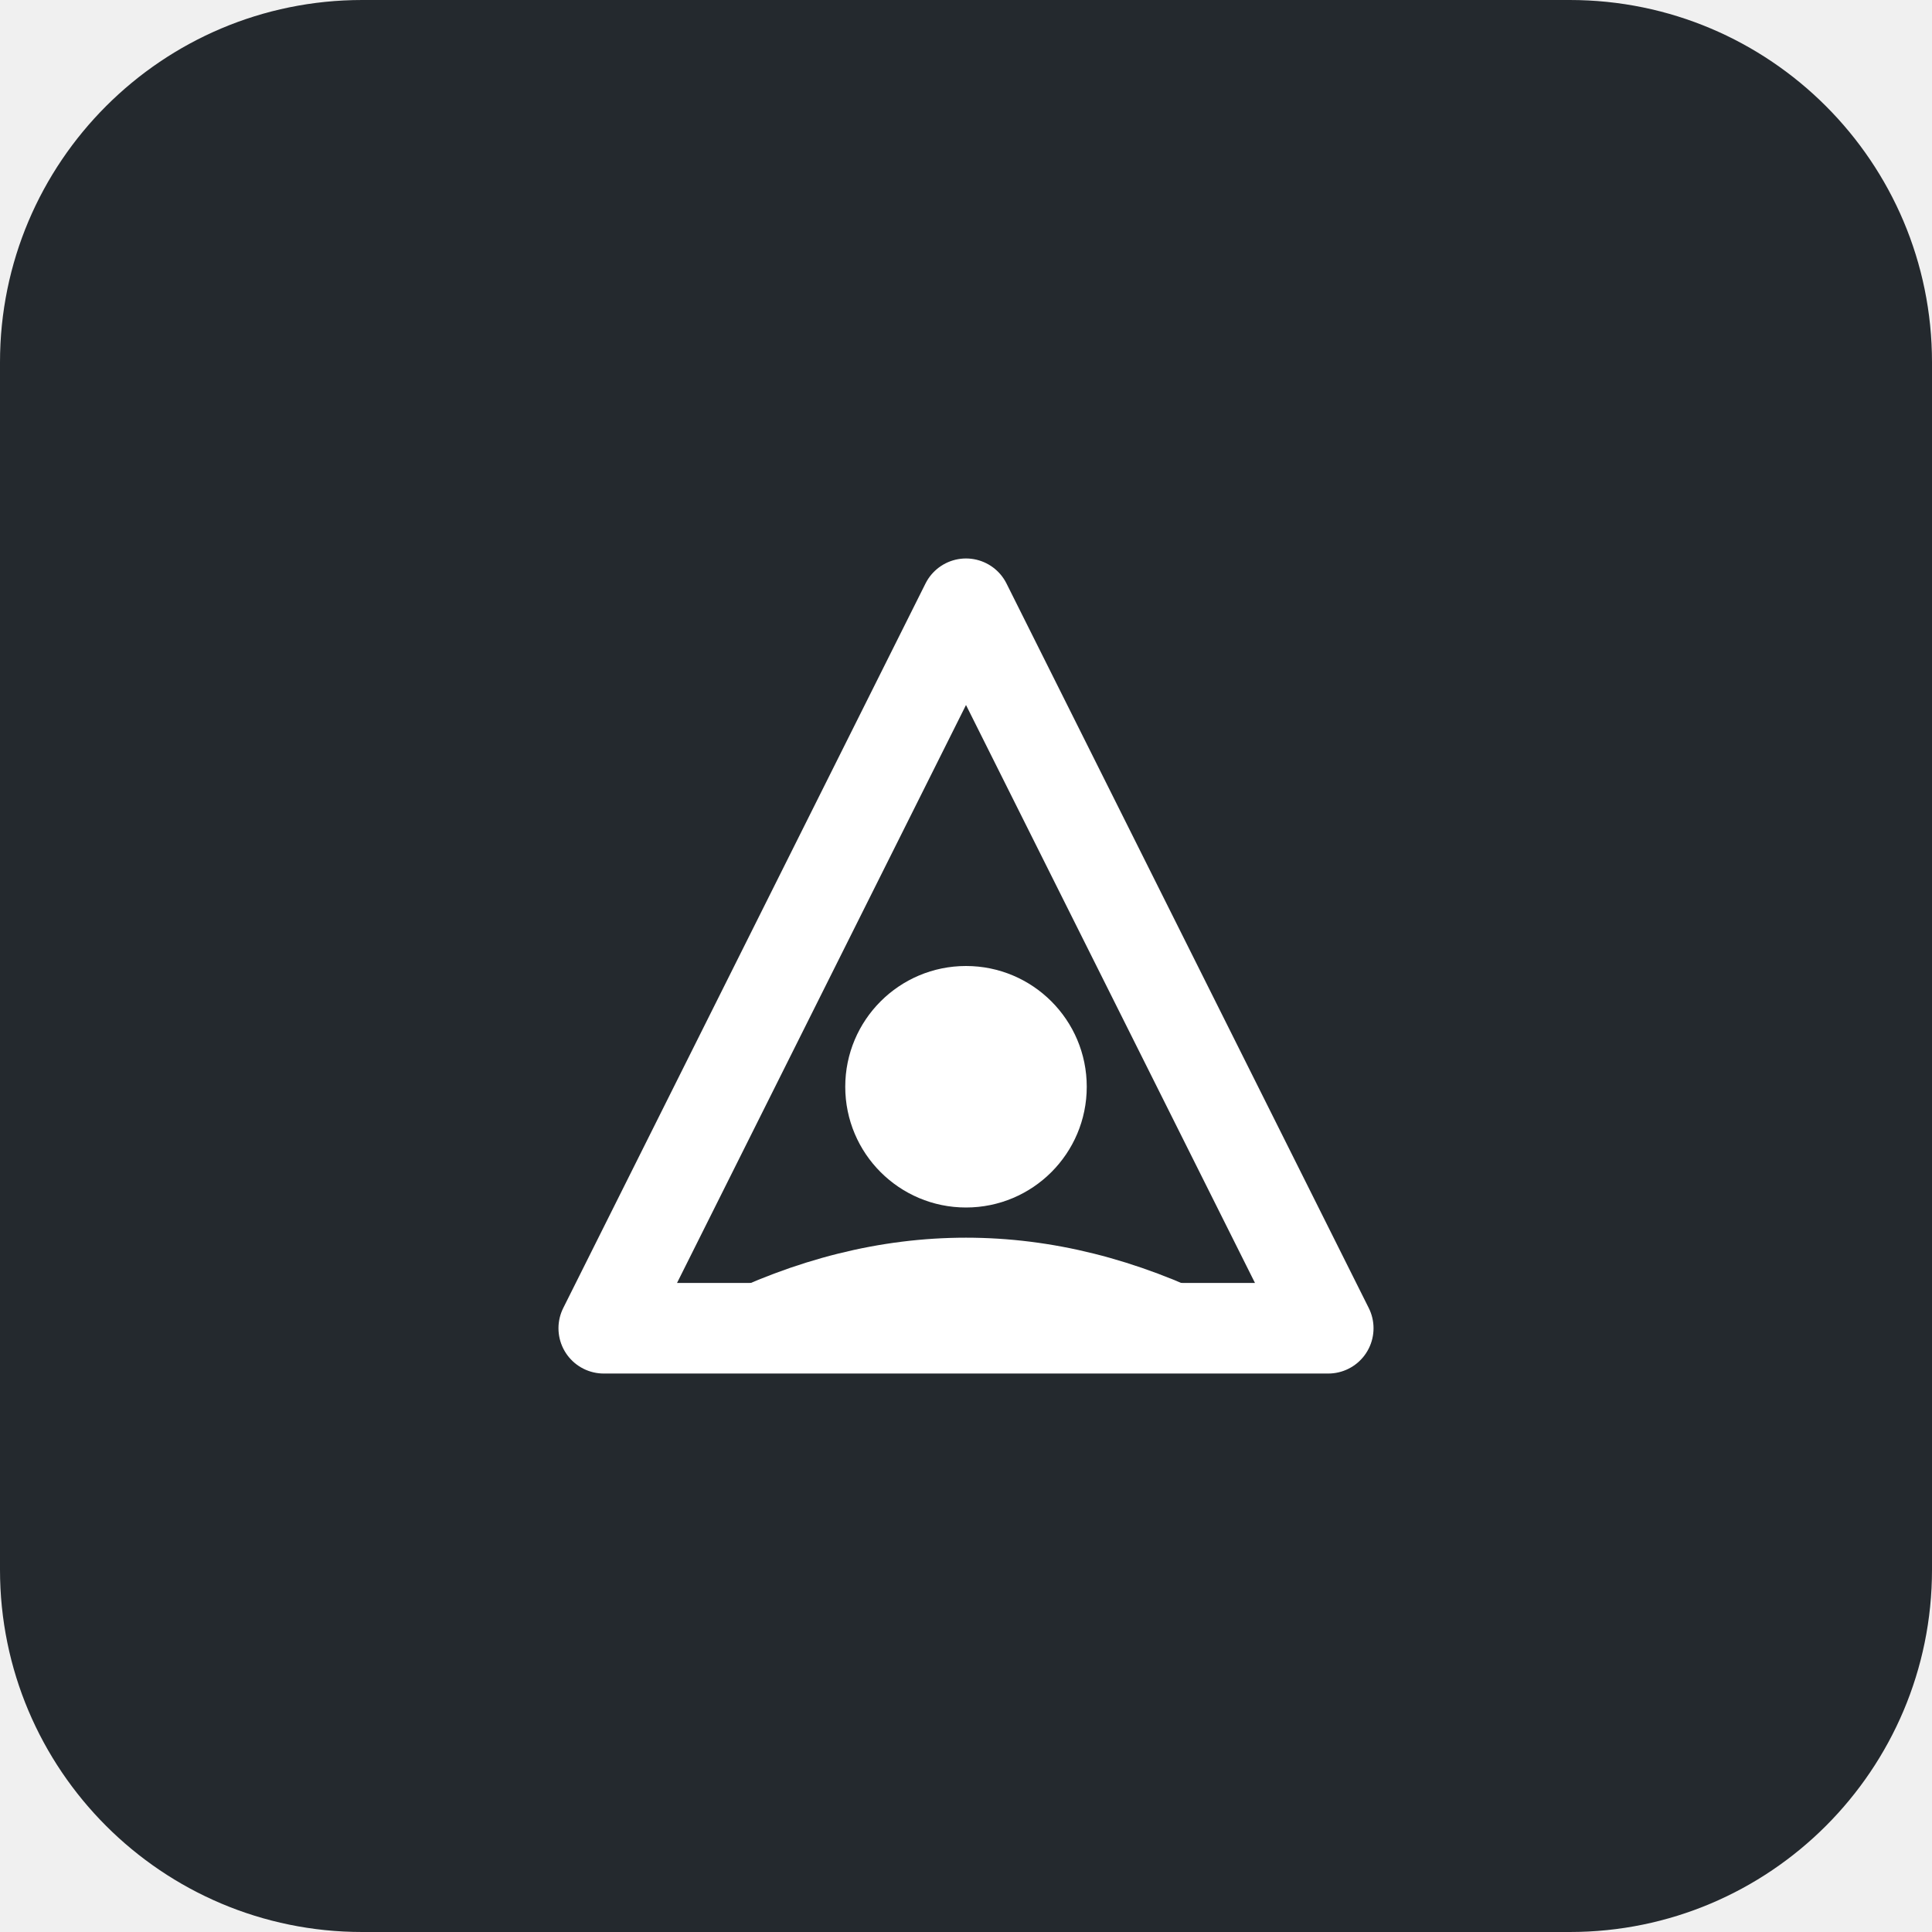
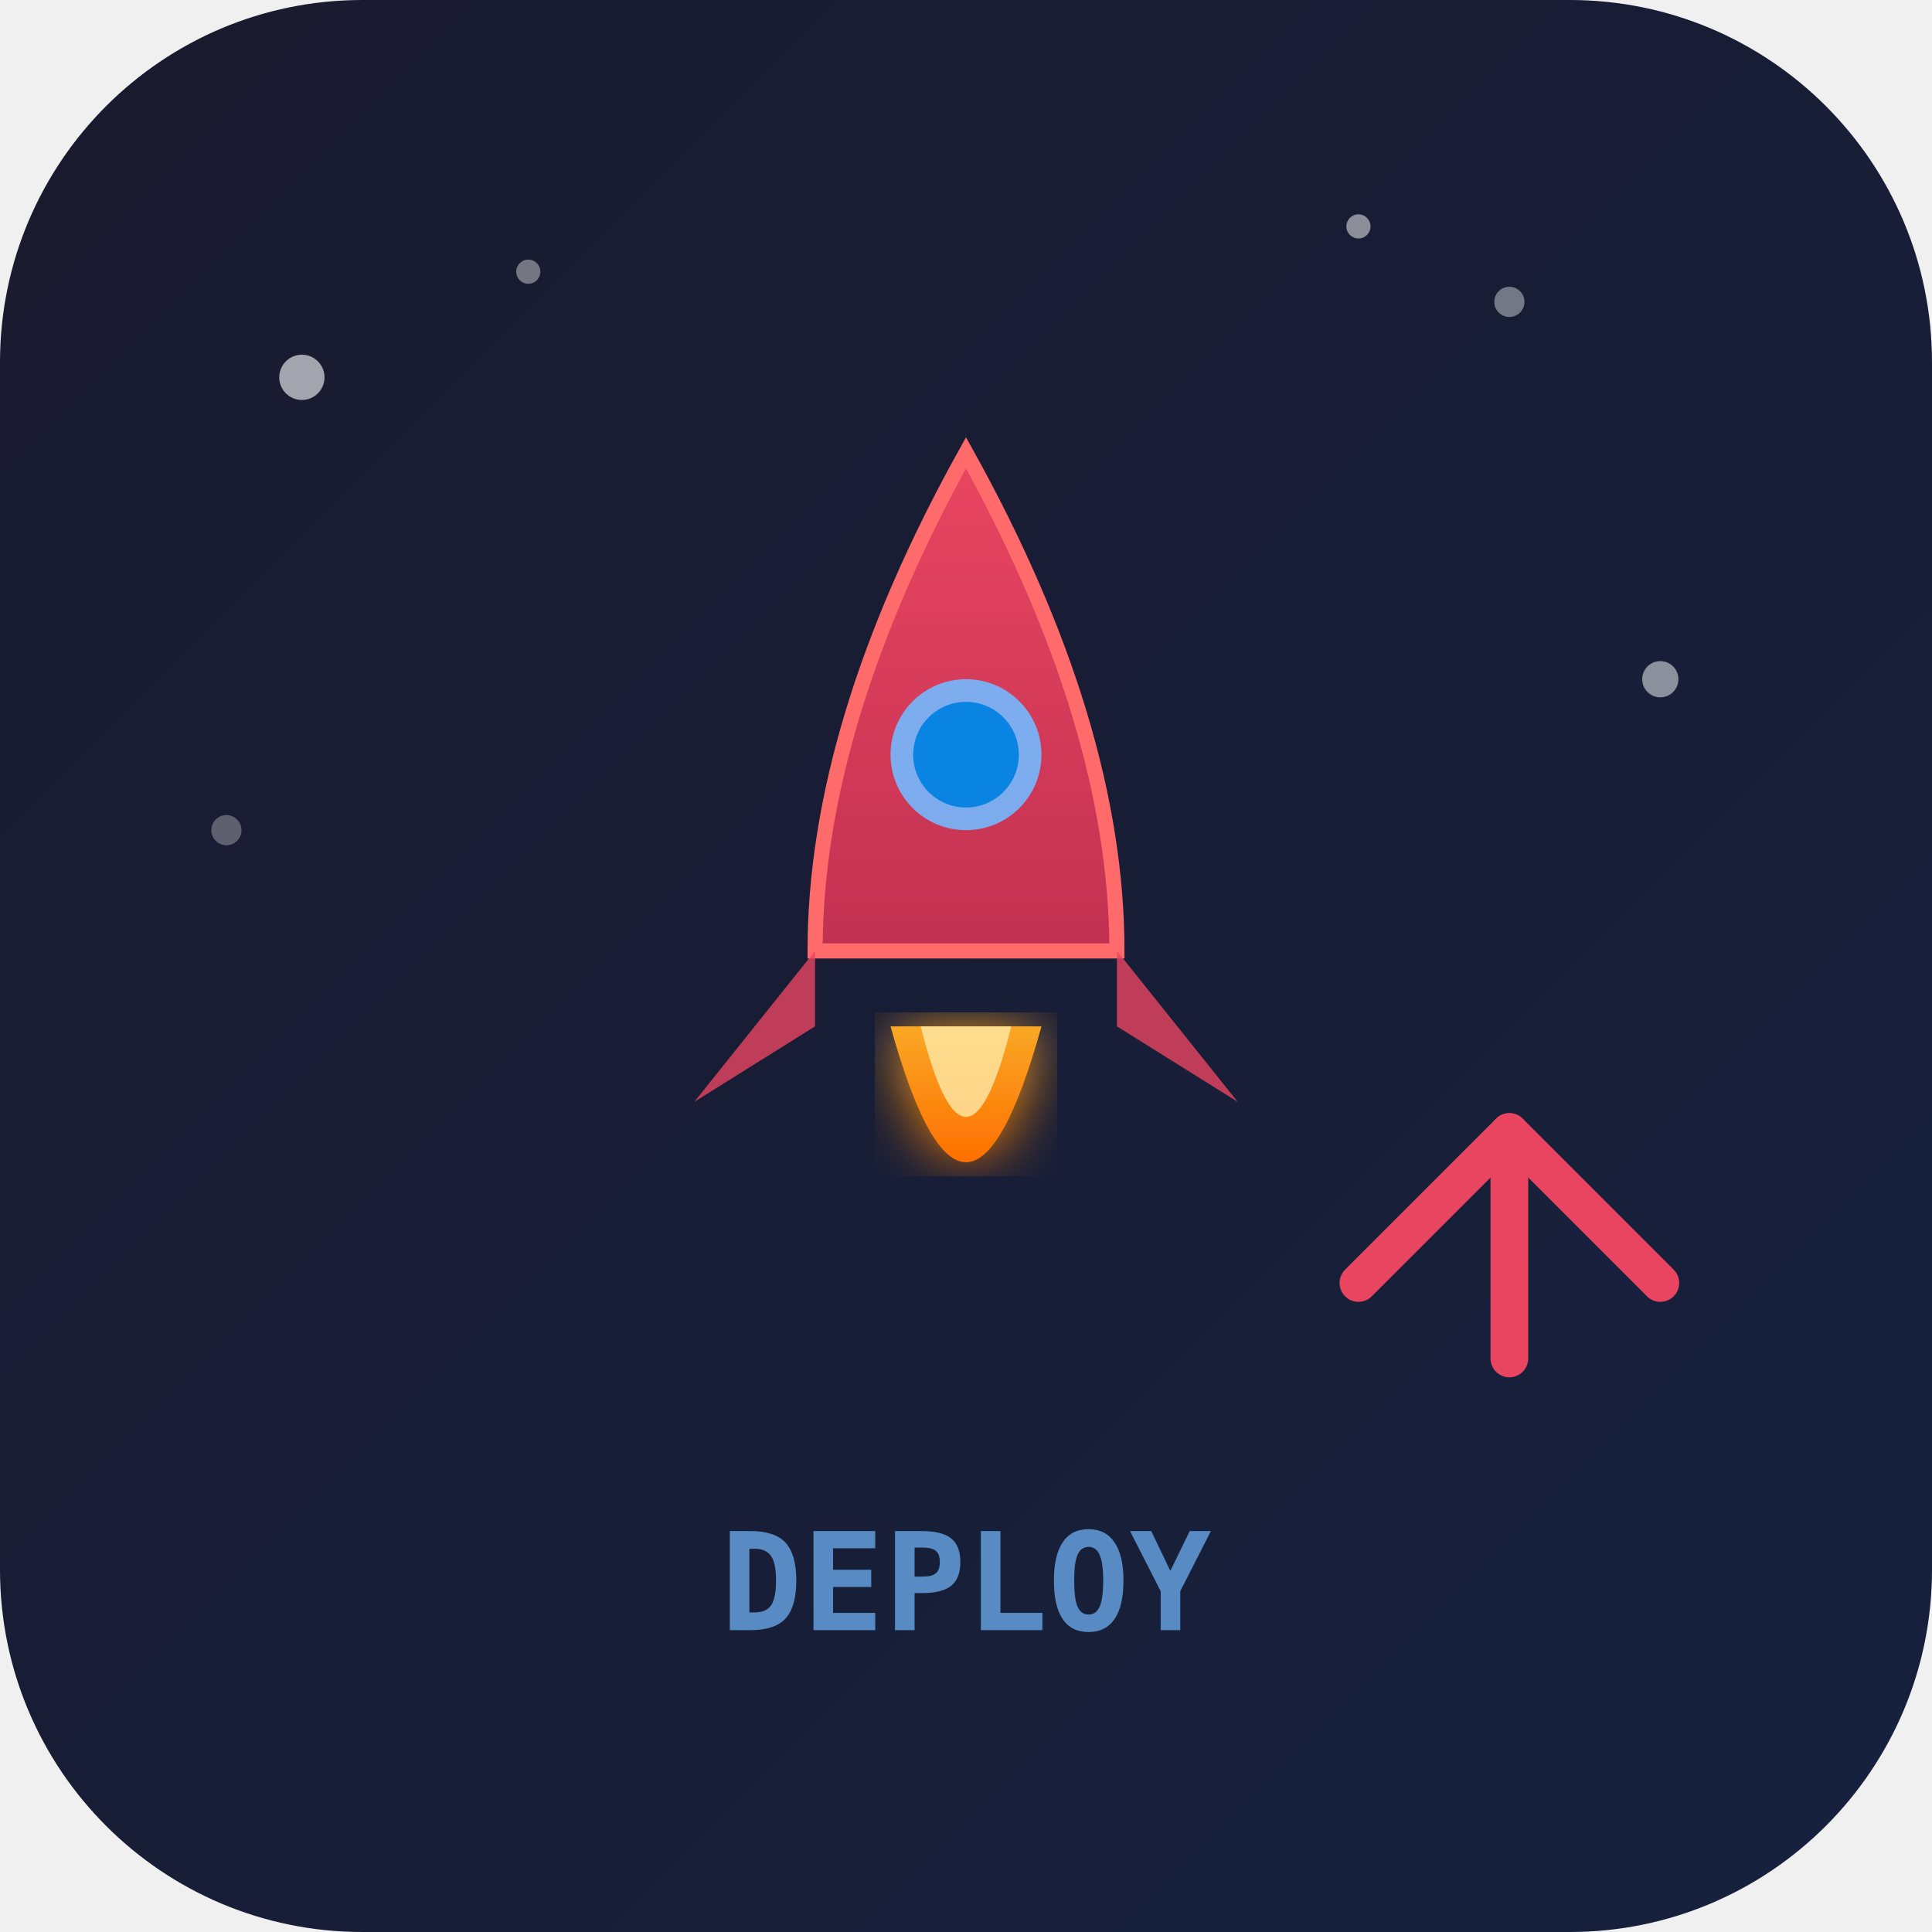
- <svg xmlns="http://www.w3.org/2000/svg" width="64" height="64" viewBox="0 0 64 64">
-   <rect width="64" height="64" rx="12" fill="#24292e" />
-   <path d="M20 44 L32 20 L44 44 Z" fill="none" stroke="#ffffff" stroke-width="3" stroke-linejoin="round" />
-   <circle cx="32" cy="36" r="4" fill="#ffffff" />
-   <path d="M24 44 Q32 40 40 44" fill="none" stroke="#ffffff" stroke-width="2" />
+ <svg xmlns="http://www.w3.org/2000/svg" width="128" height="128" viewBox="0 0 128 128">
+   <defs>
+     <linearGradient id="bg" x1="0%" y1="0%" x2="100%" y2="100%">
+       <stop offset="0%" style="stop-color:#1a1a2e;stop-opacity:1" />
+       <stop offset="100%" style="stop-color:#16213e;stop-opacity:1" />
+     </linearGradient>
+     <linearGradient id="rocket" x1="0%" y1="0%" x2="0%" y2="100%">
+       <stop offset="0%" style="stop-color:#e94560;stop-opacity:1" />
+       <stop offset="100%" style="stop-color:#c23152;stop-opacity:1" />
+     </linearGradient>
+     <linearGradient id="flame" x1="0%" y1="0%" x2="0%" y2="100%">
+       <stop offset="0%" style="stop-color:#f9a825;stop-opacity:1" />
+       <stop offset="100%" style="stop-color:#ff6f00;stop-opacity:1" />
+     </linearGradient>
+     <filter id="glow">
+       <feGaussianBlur stdDeviation="2" result="blur" />
+       <feMerge>
+         <feMergeNode in="blur" />
+         <feMergeNode in="SourceGraphic" />
+       </feMerge>
+     </filter>
+   </defs>
+   <rect width="128" height="128" rx="24" fill="url(#bg)" />
+   <circle cx="20" cy="25" r="1.5" fill="#ffffff" opacity="0.6" />
+   <circle cx="100" cy="20" r="1" fill="#ffffff" opacity="0.4" />
+   <circle cx="110" cy="45" r="1.2" fill="#ffffff" opacity="0.5" />
+   <circle cx="15" cy="55" r="1" fill="#ffffff" opacity="0.3" />
+   <circle cx="90" cy="15" r="0.8" fill="#ffffff" opacity="0.5" />
+   <circle cx="35" cy="18" r="0.8" fill="#ffffff" opacity="0.4" />
+   <g transform="translate(64,58)">
+     <path d="M0,-28 Q-10,-10 -10,5 L10,5 Q10,-10 0,-28 Z" fill="url(#rocket)" stroke="#ff6b6b" stroke-width="1" />
+     <circle cx="0" cy="-8" r="5" fill="#74b9ff" opacity="0.9" />
+     <circle cx="0" cy="-8" r="3.5" fill="#0984e3" />
+     <path d="M-10,5 L-18,15 L-10,10 Z" fill="#e94560" opacity="0.8" />
+     <path d="M10,5 L18,15 L10,10 Z" fill="#e94560" opacity="0.8" />
+     <path d="M-5,10 Q0,28 5,10" fill="url(#flame)" filter="url(#glow)" />
+     <path d="M-3,10 Q0,22 3,10" fill="#ffeaa7" opacity="0.8" />
+   </g>
+   <text x="64" y="108" text-anchor="middle" font-family="monospace" font-size="9" fill="#74b9ff" opacity="0.7" font-weight="bold">DEPLOY</text>
+   <path d="M90,85 L100,75 L110,85" fill="none" stroke="#e94560" stroke-width="2.5" stroke-linecap="round" stroke-linejoin="round" />
+   <line x1="100" y1="75" x2="100" y2="90" stroke="#e94560" stroke-width="2.5" stroke-linecap="round" />
</svg>
